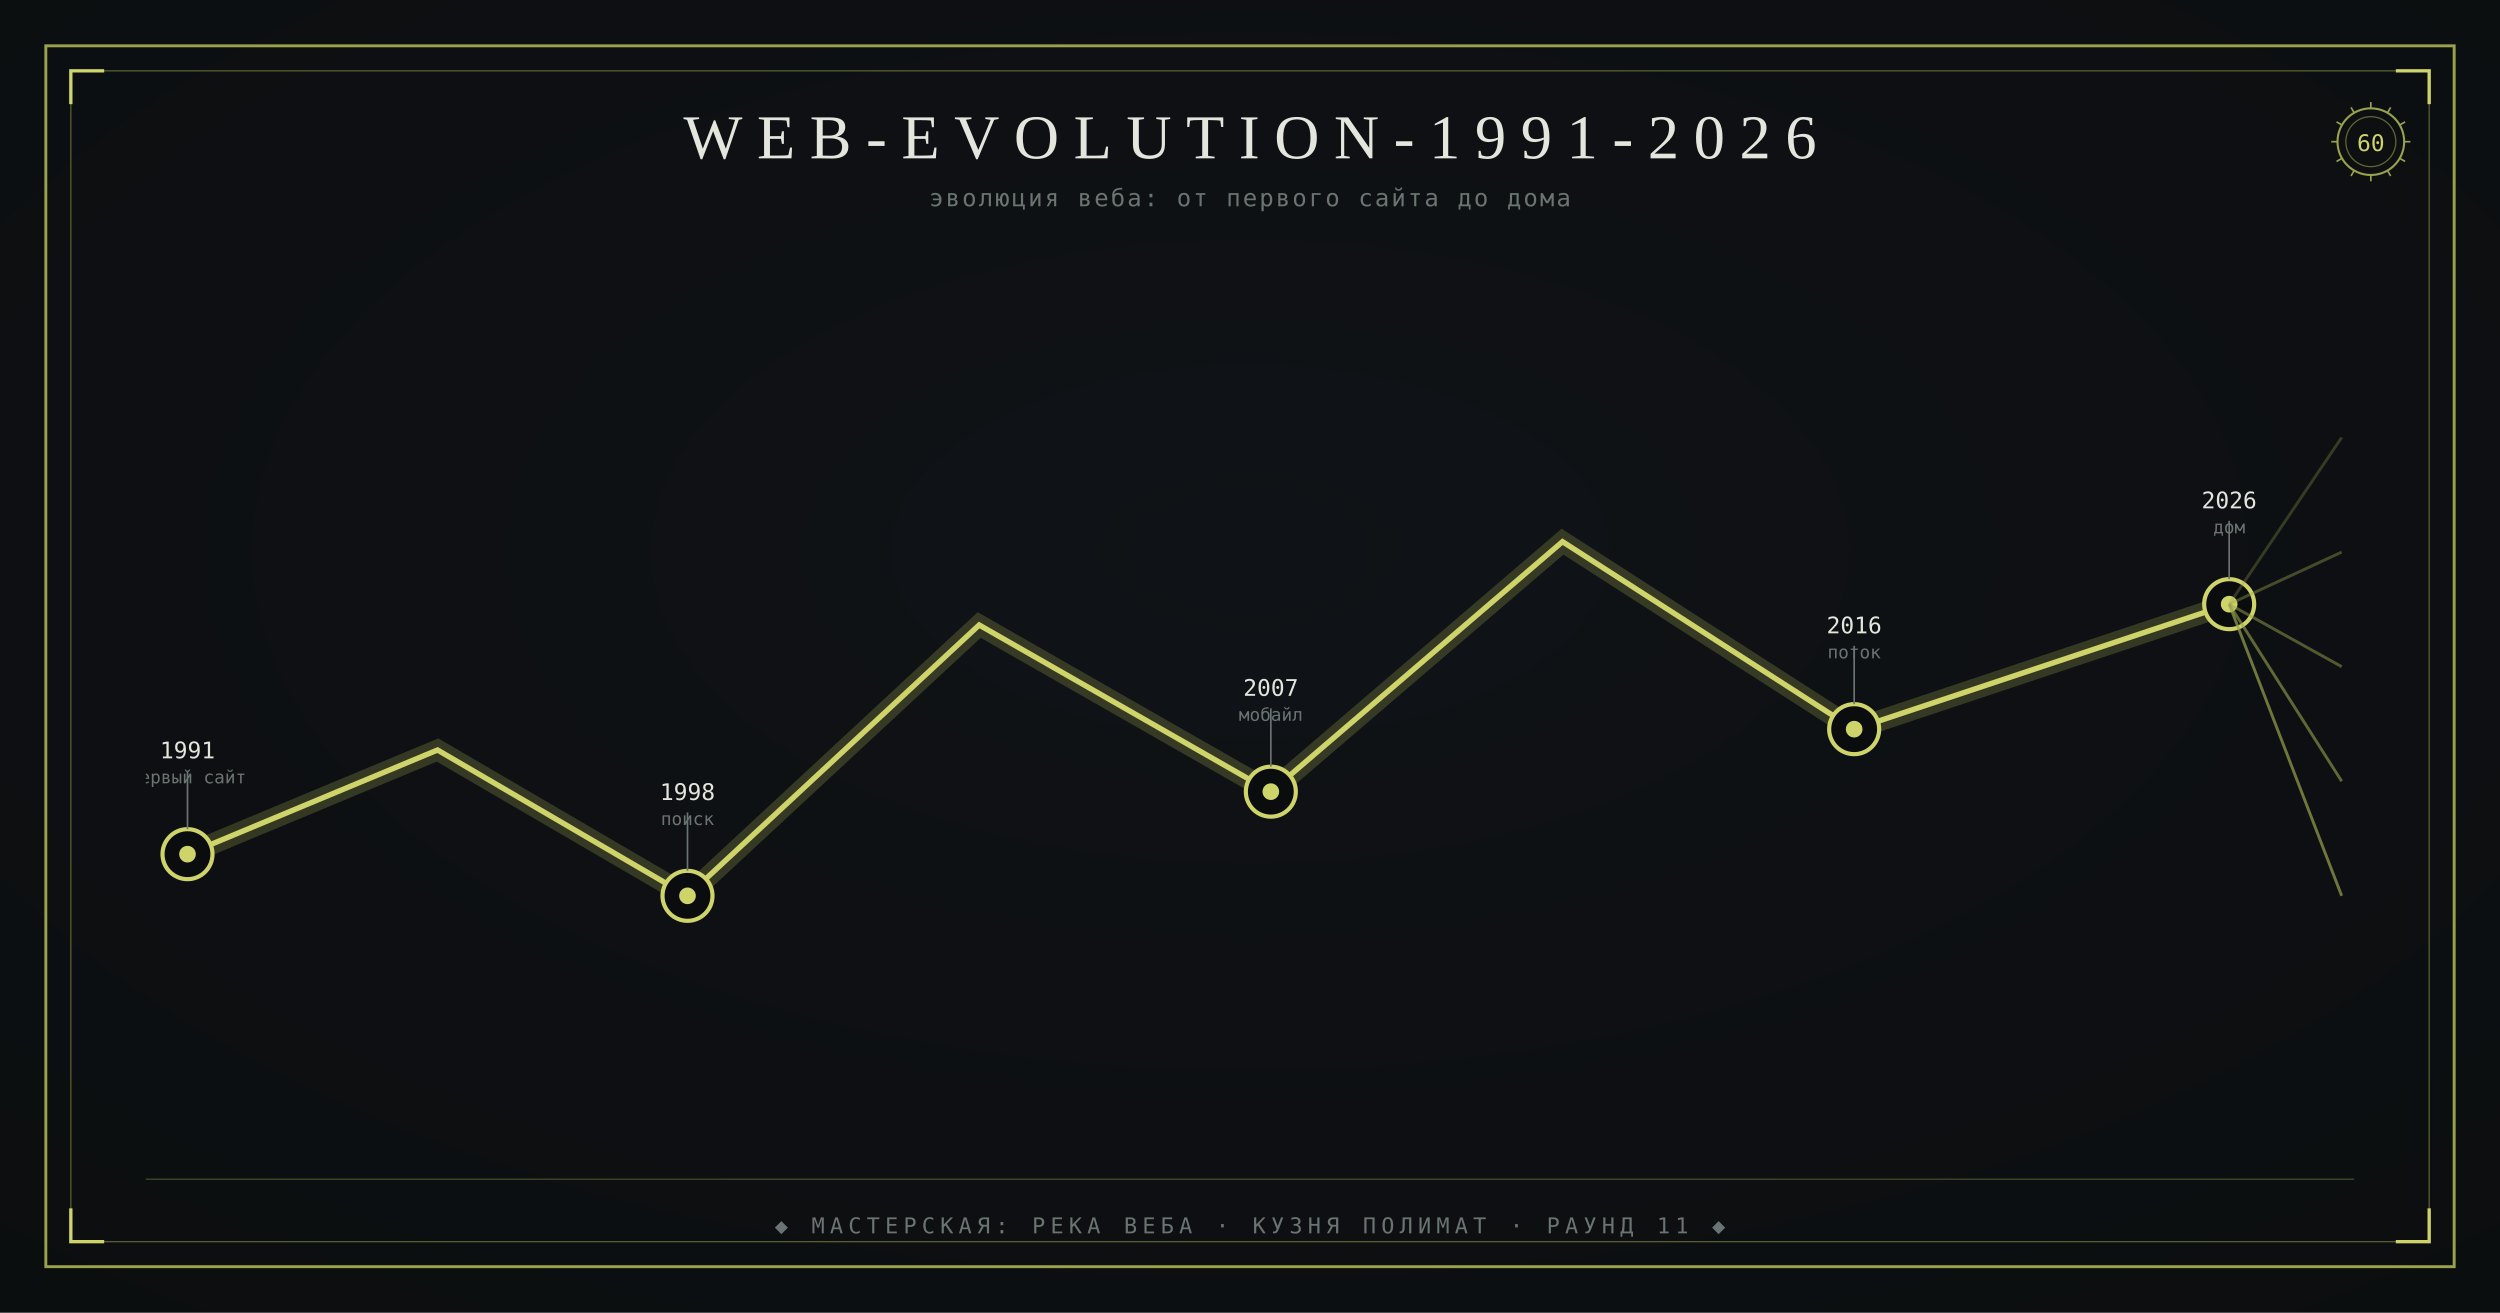
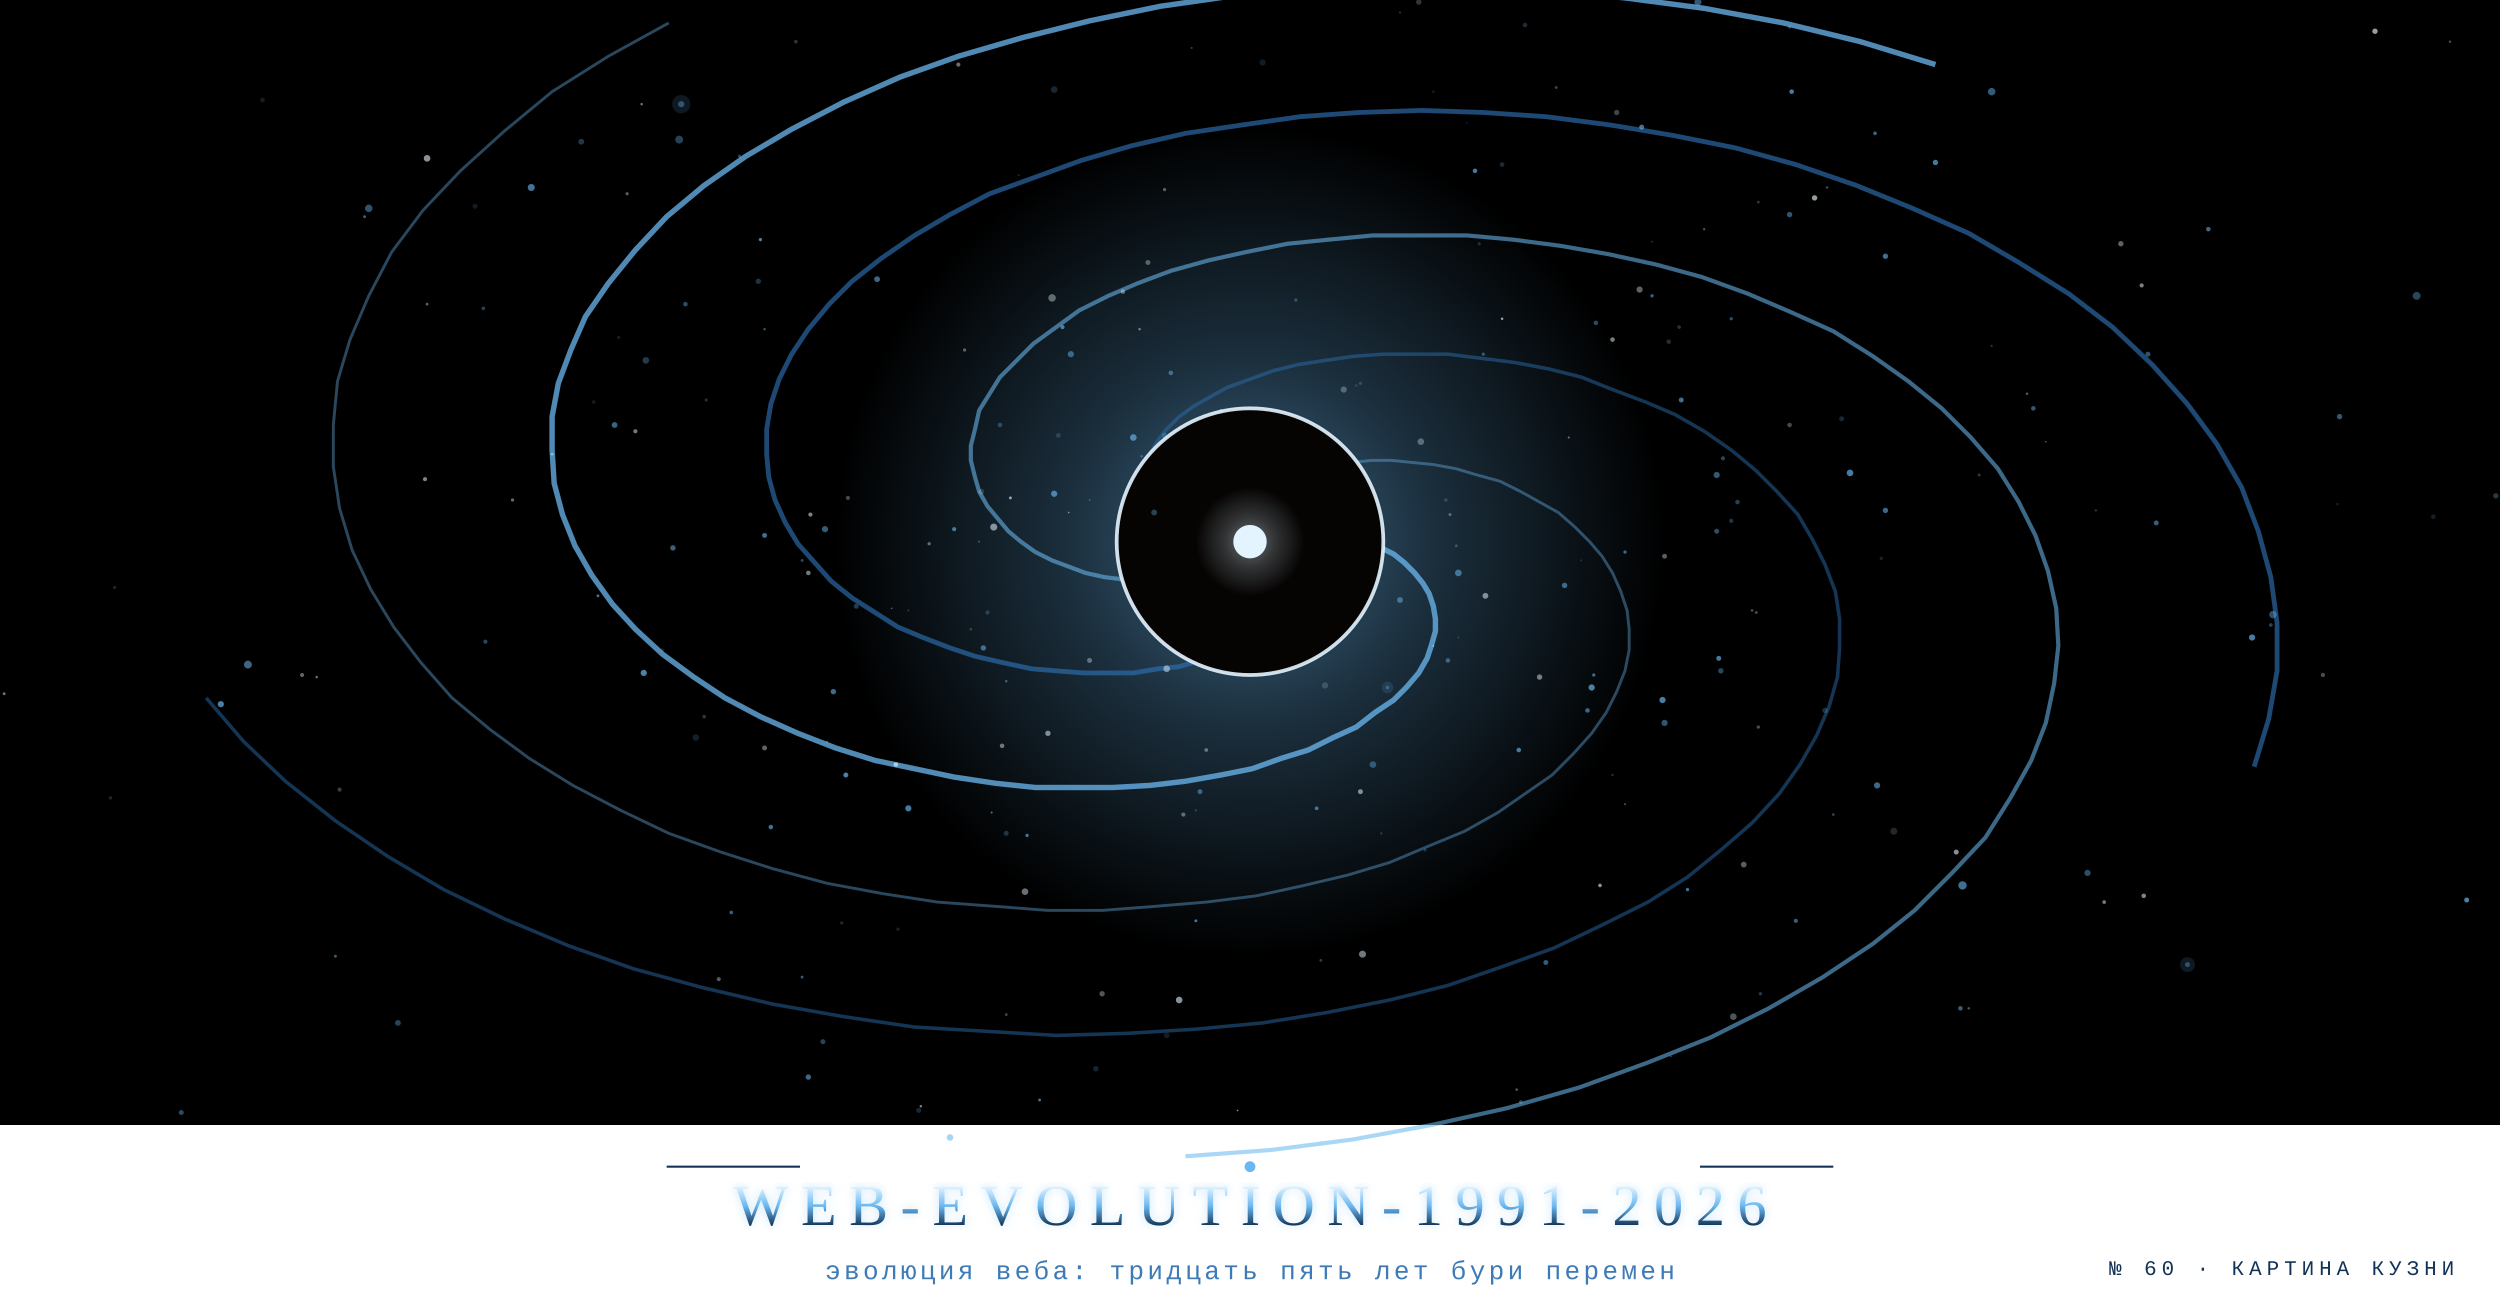
- <svg xmlns="http://www.w3.org/2000/svg" viewBox="0 0 1200 630" width="1200" height="630">
-   <rect width="1200" height="630" fill="#0A0C0E" />
-   <radialGradient id="vig60" cx="0.5" cy="0.42" r="0.95">
-     <stop offset="0" stop-color="#101418" />
-     <stop offset="1" stop-color="#0A0C0E" />
-   </radialGradient>
-   <rect width="1200" height="630" fill="url(#vig60)" opacity="0.9" />
-   <rect x="22" y="22" width="1156" height="586" fill="none" stroke="#9AA24B" stroke-width="1.4" />
-   <rect x="34" y="34" width="1132" height="562" fill="none" stroke="#9AA24B" stroke-width="0.6" opacity="0.55" />
-   <path d="M 34 50 L 34 34 L 50 34" fill="none" stroke="#CFD46A" stroke-width="1.6" />
-   <path d="M 1166 50 L 1166 34 L 1150 34" fill="none" stroke="#CFD46A" stroke-width="1.6" />
-   <path d="M 34 580 L 34 596 L 50 596" fill="none" stroke="#CFD46A" stroke-width="1.6" />
-   <path d="M 1166 580 L 1166 596 L 1150 596" fill="none" stroke="#CFD46A" stroke-width="1.6" />
-   <text x="600.0" y="76" text-anchor="middle" font-family="Georgia, 'Times New Roman', serif" font-size="30" fill="#E4E6DE" letter-spacing="7">WEB-EVOLUTION-1991-2026</text>
-   <text x="600.0" y="99" text-anchor="middle" font-family="'Cascadia Mono', ui-monospace, Consolas, monospace" font-size="11.5" fill="#6A7470" letter-spacing="1">эволюция веба: от первого сайта до дома</text>
-   <g transform="translate(1138,68)">
-     <circle r="16" fill="none" stroke="#9AA24B" stroke-width="1" />
-     <circle r="12" fill="none" stroke="#9AA24B" stroke-width="0.6" opacity="0.6" />
-     <text y="4.5" text-anchor="middle" font-family="'Cascadia Mono', ui-monospace, Consolas, monospace" font-size="11" fill="#CFD46A">60</text>
-     <g stroke="#9AA24B" stroke-width="0.8">
-       <line x1="0" y1="-19" x2="0" y2="-16" transform="rotate(0)" />
-       <line x1="0" y1="-19" x2="0" y2="-16" transform="rotate(30)" />
-       <line x1="0" y1="-19" x2="0" y2="-16" transform="rotate(60)" />
-       <line x1="0" y1="-19" x2="0" y2="-16" transform="rotate(90)" />
-       <line x1="0" y1="-19" x2="0" y2="-16" transform="rotate(120)" />
-       <line x1="0" y1="-19" x2="0" y2="-16" transform="rotate(150)" />
-       <line x1="0" y1="-19" x2="0" y2="-16" transform="rotate(180)" />
-       <line x1="0" y1="-19" x2="0" y2="-16" transform="rotate(210)" />
-       <line x1="0" y1="-19" x2="0" y2="-16" transform="rotate(240)" />
-       <line x1="0" y1="-19" x2="0" y2="-16" transform="rotate(270)" />
-       <line x1="0" y1="-19" x2="0" y2="-16" transform="rotate(300)" />
-       <line x1="0" y1="-19" x2="0" y2="-16" transform="rotate(330)" />
-     </g>
-   </g>
-   <line x1="70" y1="566" x2="1130" y2="566" stroke="#9AA24B" stroke-width="0.5" opacity="0.5" />
-   <text x="600.0" y="592" text-anchor="middle" font-family="'Cascadia Mono', ui-monospace, Consolas, monospace" font-size="10.5" fill="#6A7470" letter-spacing="2.5">◆ МАСТЕРСКАЯ: РЕКА ВЕБА · КУЗНЯ ПОЛИМАТ · РАУНД 11 ◆</text>
-   <clipPath id="clip60">
-     <rect x="70" y="118" width="1060" height="404" />
-   </clipPath>
-   <g clip-path="url(#clip60)">
-     <path d="M 90 410.0 L 210 360.0 L 330 430.0 L 470 300.0 L 610 380.0 L 750 260.0 L 890 350.0 L 1070 290.0" fill="none" stroke="#9AA24B" stroke-width="10" opacity="0.28" />
-     <path d="M 90 410.0 L 210 360.0 L 330 430.0 L 470 300.0 L 610 380.0 L 750 260.0 L 890 350.0 L 1070 290.0" fill="none" stroke="#CFD46A" stroke-width="2.6" />
-     <circle cx="90" cy="410.0" r="12" fill="#0A0C0E" stroke="#CFD46A" stroke-width="2" />
-     <circle cx="90" cy="410.0" r="4" fill="#CFD46A" />
-     <line x1="90" y1="398.0" x2="90" y2="370.0" stroke="#6A7470" stroke-width="0.8" />
-     <text x="90" y="364" text-anchor="middle" font-family="'Cascadia Mono', ui-monospace, Consolas, monospace" font-size="11" fill="#E4E6DE">1991</text>
-     <text x="90" y="376" text-anchor="middle" font-family="'Cascadia Mono', ui-monospace, Consolas, monospace" font-size="8.5" fill="#6A7470">первый сайт</text>
-     <circle cx="330" cy="430.0" r="12" fill="#0A0C0E" stroke="#CFD46A" stroke-width="2" />
-     <circle cx="330" cy="430.0" r="4" fill="#CFD46A" />
-     <line x1="330" y1="418.0" x2="330" y2="390.0" stroke="#6A7470" stroke-width="0.8" />
-     <text x="330" y="384" text-anchor="middle" font-family="'Cascadia Mono', ui-monospace, Consolas, monospace" font-size="11" fill="#E4E6DE">1998</text>
-     <text x="330" y="396" text-anchor="middle" font-family="'Cascadia Mono', ui-monospace, Consolas, monospace" font-size="8.5" fill="#6A7470">поиск</text>
-     <circle cx="610" cy="380.0" r="12" fill="#0A0C0E" stroke="#CFD46A" stroke-width="2" />
-     <circle cx="610" cy="380.0" r="4" fill="#CFD46A" />
-     <line x1="610" y1="368.0" x2="610" y2="340.0" stroke="#6A7470" stroke-width="0.8" />
-     <text x="610" y="334" text-anchor="middle" font-family="'Cascadia Mono', ui-monospace, Consolas, monospace" font-size="11" fill="#E4E6DE">2007</text>
-     <text x="610" y="346" text-anchor="middle" font-family="'Cascadia Mono', ui-monospace, Consolas, monospace" font-size="8.5" fill="#6A7470">мобайл</text>
-     <circle cx="890" cy="350.0" r="12" fill="#0A0C0E" stroke="#CFD46A" stroke-width="2" />
-     <circle cx="890" cy="350.0" r="4" fill="#CFD46A" />
-     <line x1="890" y1="338.0" x2="890" y2="310.0" stroke="#6A7470" stroke-width="0.8" />
-     <text x="890" y="304" text-anchor="middle" font-family="'Cascadia Mono', ui-monospace, Consolas, monospace" font-size="11" fill="#E4E6DE">2016</text>
-     <text x="890" y="316" text-anchor="middle" font-family="'Cascadia Mono', ui-monospace, Consolas, monospace" font-size="8.5" fill="#6A7470">поток</text>
-     <circle cx="1070" cy="290.0" r="12" fill="#0A0C0E" stroke="#CFD46A" stroke-width="2" />
-     <circle cx="1070" cy="290.0" r="4" fill="#CFD46A" />
-     <line x1="1070" y1="278.0" x2="1070" y2="250.0" stroke="#6A7470" stroke-width="0.8" />
-     <text x="1070" y="244" text-anchor="middle" font-family="'Cascadia Mono', ui-monospace, Consolas, monospace" font-size="11" fill="#E4E6DE">2026</text>
-     <text x="1070" y="256" text-anchor="middle" font-family="'Cascadia Mono', ui-monospace, Consolas, monospace" font-size="8.5" fill="#6A7470">дом</text>
-     <path d="M 1070 290.0 L 1124 210.0" stroke="#9AA24B" stroke-width="1.4" opacity="0.3" fill="none" />
-     <path d="M 1070 290.0 L 1124 265.0" stroke="#9AA24B" stroke-width="1.4" opacity="0.4" fill="none" />
-     <path d="M 1070 290.0 L 1124 320.0" stroke="#9AA24B" stroke-width="1.4" opacity="0.5" fill="none" />
-     <path d="M 1070 290.0 L 1124 375.0" stroke="#9AA24B" stroke-width="1.4" opacity="0.6" fill="none" />
-     <path d="M 1070 290.0 L 1124 430.0" stroke="#9AA24B" stroke-width="1.4" opacity="0.7" fill="none" />
-   </g>
+ <svg xmlns="http://www.w3.org/2000/svg" viewBox="0 0 1200 630" width="1200" height="630" role="img">
+   <defs>
+     <linearGradient id="bg" x1="0" y1="0" x2="0" y2="1">
+       <stop offset="0" stop-color="#030202" />
+       <stop offset=".55" stop-color="#0A0705" />
+       <stop offset="1" stop-color="#060403" />
+     </linearGradient>
+     <radialGradient id="vig" cx=".5" cy=".46" r=".75">
+       <stop offset=".55" stop-color="#000" stop-opacity="0" />
+       <stop offset="1" stop-color="#000" stop-opacity=".82" />
+     </radialGradient>
+   </defs>
+   <rect width="1200" height="540" fill="url(#bg)" />
+   <defs>
+     <filter id="neb" x="-20%" y="-20%" width="140%" height="140%">
+       <feTurbulence type="fractalNoise" baseFrequency="0.003 0.012" numOctaves="4" seed="244" result="n" />
+       <feColorMatrix in="n" type="matrix" values="0 0 0 0 0.420  0 0 0 0 0.722  0 0 0 0 0.941  0 0 0 0.61 -0.38" />
+       <feGaussianBlur stdDeviation="2" />
+     </filter>
+     <filter id="neb2" x="-20%" y="-20%" width="140%" height="140%">
+       <feTurbulence type="fractalNoise" baseFrequency="0.007 0.004" numOctaves="3" seed="251" result="n" />
+       <feColorMatrix in="n" type="matrix" values="0 0 0 0 0.788  0 0 0 0 0.659  0 0 0 0 0.361  0 0 0 0.50 -0.49" />
+       <feGaussianBlur stdDeviation="1.6" />
+     </filter>
+     <radialGradient id="eye">
+       <stop offset="0" stop-color="#E4F4FF" stop-opacity="0.9" />
+       <stop offset=".45" stop-color="#E4F4FF" stop-opacity="0.41" />
+       <stop offset="1" stop-color="#E4F4FF" stop-opacity="0" />
+     </radialGradient>
+     <radialGradient id="gl">
+       <stop offset="0" stop-color="#6BB8F0" stop-opacity="0.55" />
+       <stop offset=".45" stop-color="#6BB8F0" stop-opacity="0.25" />
+       <stop offset="1" stop-color="#6BB8F0" stop-opacity="0" />
+     </radialGradient>
+   </defs>
+   <rect width="1200" height="540" opacity="3.30" />
+   <circle cx="600.0" cy="260.0" r="200.0" fill="url(#gl)" />
+   <path d="M656 260 L663 263 L669 266 L674 270 L679 275 L683 280 L686 285 L688 291 L689 297 L689 303 L687 310 L685 316 L681 323 L675 330 L669 336 L660 342 L651 349 L640 354 L628 360 L615 364 L601 369 L586 372 L569 375 L552 377 L534 378 L516 378 L497 378 L478 376 L458 373 L439 369 L420 365 L401 359 L383 352 L365 344 L348 335 L333 325 L318 314 L305 302 L294 290 L284 276 L276 262 L270 247 L266 232 L265 216 L265 200 L268 184 L274 168 L281 152 L292 136 L305 120 L320 104 L338 89 L358 75 L380 62 L405 49 L432 37 L460 27 L491 18 L523 10 L557 3 L592 -2 L629 -5 L666 -7 L703 -7 L741 -5 L780 -1 L818 4 L856 11 L893 20 L929 31" stroke="#6BB8F0" stroke-width="2.6" fill="none" opacity="0.75" />
+   <path d="M617 290 L615 295 L611 299 L606 303 L600 307 L593 311 L585 314 L576 317 L566 320 L556 321 L544 323 L533 323 L520 323 L507 322 L495 321 L481 318 L468 315 L456 311 L443 306 L431 301 L420 294 L409 287 L399 279 L391 270 L383 261 L377 251 L372 240 L369 229 L368 218 L368 206 L370 194 L374 182 L380 170 L388 158 L398 146 L409 135 L423 124 L439 113 L456 103 L475 93 L497 85 L519 77 L543 70 L569 64 L596 60 L624 56 L652 54 L682 53 L712 54 L742 56 L773 60 L803 65 L833 71 L862 79 L891 89 L918 100 L945 112 L969 126 L993 141 L1014 157 L1033 175 L1050 194 L1064 213 L1076 234 L1084 255 L1090 277 L1093 299 L1093 322 L1089 345 L1082 368" stroke="#2C6FB0" stroke-width="2.3" fill="none" opacity="0.66" />
+   <path d="M555 279 L547 279 L538 278 L530 277 L521 275 L513 272 L505 269 L497 265 L490 260 L484 255 L479 249 L474 243 L470 236 L468 229 L466 221 L466 214 L468 206 L470 197 L475 189 L480 181 L488 173 L496 165 L507 157 L518 149 L532 142 L546 136 L562 130 L580 125 L598 121 L618 117 L638 115 L659 113 L681 113 L704 113 L726 115 L749 118 L772 122 L795 127 L817 133 L839 141 L860 150 L880 159 L899 171 L916 183 L932 196 L946 210 L959 225 L969 241 L977 257 L983 274 L987 292 L988 310 L986 328 L982 347 L975 365 L965 383 L953 402 L937 419 L919 437 L899 453 L875 469 L849 484 L821 498 L791 510 L758 522 L723 532 L687 540 L649 547 L610 552 L569 555" stroke="#6BB8F0" stroke-width="2.0" fill="none" opacity="0.57" />
+   <path d="M555 241 L552 237 L551 232 L551 227 L551 222 L553 216 L556 211 L560 206 L566 200 L573 195 L580 191 L589 186 L600 182 L611 178 L623 175 L636 173 L650 171 L664 170 L679 170 L695 170 L711 172 L727 174 L743 177 L759 181 L774 187 L790 193 L804 199 L818 207 L831 216 L843 226 L853 236 L863 247 L870 259 L876 271 L881 284 L883 297 L883 311 L882 325 L878 339 L872 353 L864 367 L854 381 L841 395 L826 408 L810 421 L791 433 L769 444 L746 455 L721 464 L695 473 L667 480 L637 486 L606 491 L574 494 L541 496 L507 497 L473 495 L439 493 L405 488 L371 482 L337 474 L304 465 L273 454 L242 441 L213 427 L186 411 L161 394 L137 375 L117 356 L99 335" stroke="#2C6FB0" stroke-width="1.7" fill="none" opacity="0.48" />
+   <path d="M617 230 L624 227 L631 225 L640 223 L649 222 L658 221 L668 221 L678 222 L688 223 L699 225 L709 228 L720 231 L730 236 L739 241 L748 246 L756 253 L763 260 L769 267 L774 275 L778 284 L781 293 L782 302 L782 312 L780 322 L776 332 L771 342 L764 352 L755 362 L745 372 L732 381 L719 390 L703 399 L686 406 L667 414 L647 420 L626 425 L603 430 L579 433 L555 435 L529 437 L503 437 L477 435 L450 433 L424 429 L397 424 L371 417 L346 409 L321 400 L298 389 L275 377 L254 364 L235 350 L217 335 L202 318 L189 301 L178 283 L169 264 L163 244 L160 224 L160 204 L162 183 L168 163 L177 142 L188 121 L203 101 L221 82 L242 63 L265 44 L292 27 L321 11" stroke="#6BB8F0" stroke-width="1.4" fill="none" opacity="0.39" />
+   <circle cx="799" cy="347" r="1.5" fill="#6BB8F0" opacity="0.46" />
+   <circle cx="295" cy="204" r="1.4" fill="#6BB8F0" opacity="0.54" />
+   <circle cx="712" cy="170" r="0.8" fill="#6BB8F0" opacity="0.41" />
+   <circle cx="859" cy="204" r="1.1" fill="#E4F4FF" opacity="0.30" />
+   <circle cx="765" cy="324" r="0.8" fill="#6BB8F0" opacity="0.56" />
+   <circle cx="844" cy="349" r="0.8" fill="#E4F4FF" opacity="0.32" />
+   <circle cx="339" cy="192" r="0.8" fill="#E4F4FF" opacity="0.18" />
+   <circle cx="145" cy="324" r="1.0" fill="#E4F4FF" opacity="0.41" />
+   <circle cx="562" cy="179" r="1.1" fill="#6BB8F0" opacity="0.47" />
+   <circle cx="713" cy="286" r="1.4" fill="#E4F4FF" opacity="0.53" />
+   <circle cx="547" cy="158" r="0.6" fill="#E4F4FF" opacity="0.45" />
+   <circle cx="397" cy="356" r="0.5" fill="#E4F4FF" opacity="0.27" />
+   <circle cx="508" cy="209" r="1.1" fill="#6BB8F0" opacity="0.22" />
+   <circle cx="827" cy="220" r="1.0" fill="#6BB8F0" opacity="0.38" />
+   <circle cx="653" cy="184" r="0.8" fill="#6BB8F0" opacity="0.25" />
+   <circle cx="559" cy="91" r="0.8" fill="#E4F4FF" opacity="0.36" />
+   <circle cx="633" cy="310" r="1.0" fill="#E4F4FF" opacity="0.63" />
+   <circle cx="365" cy="115" r="0.8" fill="#6BB8F0" opacity="0.70" />
+   <circle cx="367" cy="257" r="1.2" fill="#6BB8F0" opacity="0.59" />
+   <circle cx="470" cy="260" r="0.5" fill="#6BB8F0" opacity="0.40" />
+   <circle cx="471" cy="236" r="1.4" fill="#E4F4FF" opacity="0.17" />
+   <circle cx="385" cy="469" r="0.7" fill="#6BB8F0" opacity="0.49" />
+   <circle cx="768" cy="425" r="0.9" fill="#E4F4FF" opacity="0.59" />
+   <circle cx="1018" cy="117" r="1.3" fill="#E4F4FF" opacity="0.40" />
+   <circle cx="708" cy="82" r="1.1" fill="#6BB8F0" opacity="0.66" />
+   <circle cx="466" cy="302" r="0.6" fill="#6BB8F0" opacity="0.32" />
+   <circle cx="700" cy="306" r="0.6" fill="#6BB8F0" opacity="0.17" />
+   <circle cx="382" cy="20" r="0.9" fill="#E4F4FF" opacity="0.21" />
+   <circle cx="308" cy="50" r="0.6" fill="#E4F4FF" opacity="0.49" />
+   <circle cx="385" cy="269" r="0.7" fill="#6BB8F0" opacity="0.41" />
+   <circle cx="780" cy="265" r="0.8" fill="#6BB8F0" opacity="0.55" />
+   <circle cx="204" cy="230" r="1.0" fill="#E4F4FF" opacity="0.54" />
+   <circle cx="730" cy="529" r="0.9" fill="#6BB8F0" opacity="0.41" />
+   <circle cx="844" cy="97" r="0.7" fill="#6BB8F0" opacity="0.30" />
+   <circle cx="442" cy="531" r="0.6" fill="#E4F4FF" opacity="0.55" />
+   <circle cx="568" cy="391" r="1.0" fill="#E4F4FF" opacity="0.38" />
+   <circle cx="663" cy="400" r="0.5" fill="#E4F4FF" opacity="0.23" />
+   <circle cx="559" cy="209" r="1.3" fill="#6BB8F0" opacity="0.28" />
+   <circle cx="909" cy="399" r="1.7" fill="#E4F4FF" opacity="0.16" />
+   <circle cx="843" cy="294" r="0.7" fill="#6BB8F0" opacity="0.44" />
+   <circle cx="728" cy="523" r="0.6" fill="#E4F4FF" opacity="0.39" />
+   <circle cx="407" cy="239" r="1.0" fill="#E4F4FF" opacity="0.30" />
+   <circle cx="818" cy="110" r="0.6" fill="#E4F4FF" opacity="0.32" />
+   <circle cx="329" cy="146" r="1.1" fill="#6BB8F0" opacity="0.42" />
+   <circle cx="753" cy="210" r="0.5" fill="#E4F4FF" opacity="0.43" />
+   <circle cx="421" cy="134" r="1.4" fill="#6BB8F0" opacity="0.56" />
+   <circle cx="721" cy="79" r="1.1" fill="#6BB8F0" opacity="0.24" />
+   <circle cx="759" cy="269" r="0.5" fill="#6BB8F0" opacity="0.21" />
+   <circle cx="389" cy="247" r="1.0" fill="#E4F4FF" opacity="0.54" />
+   <circle cx="606" cy="30" r="1.5" fill="#6BB8F0" opacity="0.16" />
+   <circle cx="859" cy="103" r="1.3" fill="#6BB8F0" opacity="0.46" />
+   <circle cx="539" cy="140" r="1.1" fill="#E4F4FF" opacity="0.39" />
+   <circle cx="976" cy="196" r="1.1" fill="#6BB8F0" opacity="0.48" />
+   <circle cx="551" cy="126" r="1.2" fill="#E4F4FF" opacity="0.34" />
+   <circle cx="645" cy="187" r="1.5" fill="#E4F4FF" opacity="0.29" />
+   <circle cx="901" cy="377" r="1.5" fill="#6BB8F0" opacity="0.56" />
+   <circle cx="695" cy="317" r="1.1" fill="#6BB8F0" opacity="0.45" />
+   <circle cx="572" cy="23" r="0.5" fill="#E4F4FF" opacity="0.25" />
+   <circle cx="634" cy="461" r="0.7" fill="#6BB8F0" opacity="0.34" />
+   <circle cx="1029" cy="430" r="1.1" fill="#E4F4FF" opacity="0.54" />
+   <circle cx="774" cy="163" r="1.1" fill="#E4F4FF" opacity="0.52" />
+   <circle cx="700" cy="275" r="1.6" fill="#6BB8F0" opacity="0.53" />
+   <circle cx="404" cy="443" r="0.8" fill="#6BB8F0" opacity="0.22" />
+   <circle cx="446" cy="261" r="0.8" fill="#E4F4FF" opacity="0.39" />
+   <circle cx="825" cy="316" r="1.2" fill="#6BB8F0" opacity="0.65" />
+   <circle cx="810" cy="427" r="0.8" fill="#6BB8F0" opacity="0.63" />
+   <circle cx="721" cy="153" r="0.6" fill="#E4F4FF" opacity="0.65" />
+   <circle cx="806" cy="157" r="0.9" fill="#6BB8F0" opacity="0.28" />
+   <circle cx="305" cy="207" r="1.0" fill="#E4F4FF" opacity="0.50" />
+   <circle cx="492" cy="428" r="1.6" fill="#E4F4FF" opacity="0.46" />
+   <circle cx="1122" cy="242" r="0.6" fill="#6BB8F0" opacity="0.18" />
+   <circle cx="939" cy="409" r="1.2" fill="#E4F4FF" opacity="0.59" />
+   <circle cx="862" cy="442" r="1.0" fill="#6BB8F0" opacity="0.51" />
+   <circle cx="807" cy="192" r="1.2" fill="#6BB8F0" opacity="0.60" />
+   <circle cx="739" cy="325" r="1.3" fill="#E4F4FF" opacity="0.48" />
+   <circle cx="798" cy="336" r="1.5" fill="#6BB8F0" opacity="0.68" />
+   <circle cx="458" cy="254" r="1.0" fill="#6BB8F0" opacity="0.61" />
+   <circle cx="880" cy="391" r="0.6" fill="#6BB8F0" opacity="0.46" />
+   <circle cx="945" cy="484" r="0.6" fill="#6BB8F0" opacity="0.50" />
+   <circle cx="837" cy="415" r="1.4" fill="#E4F4FF" opacity="0.38" />
+   <circle cx="684" cy="408" r="0.7" fill="#6BB8F0" opacity="0.26" />
+   <circle cx="474" cy="294" r="1.0" fill="#6BB8F0" opacity="0.25" />
+   <circle cx="483" cy="327" r="0.6" fill="#6BB8F0" opacity="0.47" />
+   <circle cx="1060" cy="110" r="1.1" fill="#6BB8F0" opacity="0.56" />
+   <circle cx="513" cy="246" r="0.4" fill="#E4F4FF" opacity="0.56" />
+   <circle cx="367" cy="359" r="1.2" fill="#E4F4FF" opacity="0.41" />
+   <circle cx="489" cy="84" r="0.5" fill="#E4F4FF" opacity="0.16" />
+   <circle cx="793" cy="116" r="0.4" fill="#6BB8F0" opacity="0.36" />
+   <circle cx="228" cy="99" r="1.2" fill="#6BB8F0" opacity="0.16" />
+   <circle cx="265" cy="218" r="0.7" fill="#E4F4FF" opacity="0.44" />
+   <circle cx="688" cy="44" r="0.6" fill="#6BB8F0" opacity="0.19" />
+   <circle cx="526" cy="513" r="1.3" fill="#6BB8F0" opacity="0.20" />
+   <circle cx="594" cy="533" r="0.4" fill="#E4F4FF" opacity="0.64" />
+   <circle cx="529" cy="477" r="1.3" fill="#E4F4FF" opacity="0.35" />
+   <circle cx="780" cy="386" r="0.5" fill="#E4F4FF" opacity="0.31" />
+   <circle cx="776" cy="54" r="1.3" fill="#E4F4FF" opacity="0.28" />
+   <circle cx="704" cy="59" r="0.4" fill="#6BB8F0" opacity="0.19" />
+   <circle cx="411" cy="291" r="1.2" fill="#6BB8F0" opacity="0.32" />
+   <circle cx="871" cy="95" r="1.3" fill="#E4F4FF" opacity="0.64" />
+   <circle cx="651" cy="185" r="0.6" fill="#6BB8F0" opacity="0.22" />
+   <circle cx="834" cy="241" r="1.1" fill="#6BB8F0" opacity="0.34" />
+   <circle cx="544" cy="210" r="1.6" fill="#6BB8F0" opacity="0.64" />
+   <circle cx="152" cy="325" r="0.6" fill="#E4F4FF" opacity="0.48" />
+   <circle cx="523" cy="240" r="0.4" fill="#6BB8F0" opacity="0.49" />
+   <circle cx="388" cy="275" r="1.1" fill="#E4F4FF" opacity="0.50" />
+   <circle cx="636" cy="329" r="1.5" fill="#E4F4FF" opacity="0.17" />
+   <circle cx="801" cy="164" r="1.1" fill="#E4F4FF" opacity="0.18" />
+   <circle cx="1035" cy="251" r="1.2" fill="#6BB8F0" opacity="0.50" />
+   <circle cx="831" cy="250" r="1.0" fill="#6BB8F0" opacity="0.30" />
+   <circle cx="297" cy="162" r="0.8" fill="#6BB8F0" opacity="0.17" />
+   <circle cx="688" cy="310" r="0.4" fill="#E4F4FF" opacity="0.57" />
+   <circle cx="503" cy="352" r="1.3" fill="#E4F4FF" opacity="0.53" />
+   <circle cx="566" cy="480" r="1.6" fill="#E4F4FF" opacity="0.60" />
+   <circle cx="351" cy="438" r="0.9" fill="#6BB8F0" opacity="0.52" />
+   <circle cx="710" cy="117" r="0.8" fill="#6BB8F0" opacity="0.22" />
+   <circle cx="586" cy="197" r="0.6" fill="#E4F4FF" opacity="0.54" />
+   <circle cx="233" cy="308" r="1.0" fill="#6BB8F0" opacity="0.39" />
+   <circle cx="287" cy="286" r="0.7" fill="#6BB8F0" opacity="0.62" />
+   <circle cx="246" cy="240" r="0.8" fill="#E4F4FF" opacity="0.43" />
+   <circle cx="255" cy="90" r="1.7" fill="#6BB8F0" opacity="0.62" />
+   <circle cx="163" cy="379" r="1.0" fill="#E4F4FF" opacity="0.26" />
+   <circle cx="574" cy="442" r="0.7" fill="#6BB8F0" opacity="0.63" />
+   <circle cx="431" cy="446" r="0.8" fill="#6BB8F0" opacity="0.19" />
+   <circle cx="682" cy="212" r="1.6" fill="#E4F4FF" opacity="0.33" />
+   <circle cx="476" cy="390" r="0.5" fill="#6BB8F0" opacity="0.59" />
+   <circle cx="481" cy="358" r="1.1" fill="#E4F4FF" opacity="0.45" />
+   <circle cx="460" cy="31" r="1.0" fill="#E4F4FF" opacity="0.45" />
+   <circle cx="905" cy="123" r="1.3" fill="#6BB8F0" opacity="0.59" />
+   <circle cx="428" cy="292" r="0.4" fill="#6BB8F0" opacity="0.57" />
+   <circle cx="579" cy="360" r="0.9" fill="#E4F4FF" opacity="0.39" />
+   <circle cx="788" cy="61" r="1.2" fill="#6BB8F0" opacity="0.61" />
+   <circle cx="477" cy="253" r="1.7" fill="#E4F4FF" opacity="0.55" />
+   <circle cx="681" cy="1" r="1.3" fill="#E4F4FF" opacity="0.22" />
+   <circle cx="323" cy="263" r="1.3" fill="#6BB8F0" opacity="0.53" />
+   <circle cx="1081" cy="306" r="1.5" fill="#6BB8F0" opacity="0.67" />
+   <circle cx="654" cy="458" r="1.7" fill="#E4F4FF" opacity="0.49" />
+   <circle cx="929" cy="78" r="1.3" fill="#6BB8F0" opacity="0.65" />
+   <circle cx="729" cy="360" r="1.1" fill="#6BB8F0" opacity="0.63" />
+   <circle cx="826" cy="322" r="1.3" fill="#6BB8F0" opacity="0.39" />
+   <circle cx="1090" cy="300" r="0.9" fill="#6BB8F0" opacity="0.37" />
+   <circle cx="472" cy="311" r="1.3" fill="#6BB8F0" opacity="0.54" />
+   <circle cx="506" cy="43" r="1.6" fill="#6BB8F0" opacity="0.21" />
+   <circle cx="370" cy="397" r="1.1" fill="#6BB8F0" opacity="0.61" />
+   <circle cx="499" cy="528" r="0.7" fill="#6BB8F0" opacity="0.62" />
+   <circle cx="334" cy="354" r="1.6" fill="#6BB8F0" opacity="0.17" />
+   <circle cx="560" cy="497" r="1.4" fill="#6BB8F0" opacity="0.16" />
+   <circle cx="285" cy="193" r="0.9" fill="#6BB8F0" opacity="0.15" />
+   <circle cx="632" cy="388" r="0.9" fill="#6BB8F0" opacity="0.58" />
+   <circle cx="576" cy="380" r="1.2" fill="#6BB8F0" opacity="0.46" />
+   <circle cx="483" cy="400" r="1.2" fill="#6BB8F0" opacity="0.26" />
+   <circle cx="751" cy="281" r="1.3" fill="#6BB8F0" opacity="0.53" />
+   <circle cx="548" cy="219" r="0.5" fill="#6BB8F0" opacity="0.55" />
+   <circle cx="574" cy="389" r="0.6" fill="#6BB8F0" opacity="0.25" />
+   <circle cx="388" cy="517" r="1.3" fill="#6BB8F0" opacity="0.56" />
+   <circle cx="279" cy="68" r="1.4" fill="#6BB8F0" opacity="0.30" />
+   <circle cx="355" cy="75" r="0.8" fill="#6BB8F0" opacity="0.39" />
+   <circle cx="860" cy="44" r="1.1" fill="#6BB8F0" opacity="0.67" />
+   <circle cx="802" cy="507" r="0.4" fill="#6BB8F0" opacity="0.51" />
+   <circle cx="774" cy="372" r="0.6" fill="#E4F4FF" opacity="0.18" />
+   <circle cx="310" cy="173" r="1.6" fill="#6BB8F0" opacity="0.32" />
+   <circle cx="514" cy="170" r="1.5" fill="#6BB8F0" opacity="0.48" />
+   <circle cx="564" cy="308" r="1.5" fill="#6BB8F0" opacity="0.33" />
+   <circle cx="747" cy="42" r="0.7" fill="#E4F4FF" opacity="0.28" />
+   <circle cx="560" cy="321" r="1.6" fill="#E4F4FF" opacity="0.49" />
+   <circle cx="799" cy="267" r="1.2" fill="#E4F4FF" opacity="0.38" />
+   <circle cx="483" cy="487" r="0.7" fill="#6BB8F0" opacity="0.39" />
+   <circle cx="485" cy="239" r="0.7" fill="#E4F4FF" opacity="0.64" />
+   <circle cx="764" cy="330" r="1.5" fill="#6BB8F0" opacity="0.68" />
+   <circle cx="787" cy="139" r="1.5" fill="#E4F4FF" opacity="0.40" />
+   <circle cx="694" cy="240" r="0.8" fill="#6BB8F0" opacity="0.27" />
+   <circle cx="672" cy="288" r="1.4" fill="#6BB8F0" opacity="0.50" />
+   <circle cx="1006" cy="245" r="0.6" fill="#6BB8F0" opacity="0.28" />
+   <circle cx="1028" cy="137" r="1.0" fill="#E4F4FF" opacity="0.53" />
+   <circle cx="845" cy="477" r="0.8" fill="#6BB8F0" opacity="0.33" />
+   <circle cx="841" cy="293" r="0.6" fill="#E4F4FF" opacity="0.36" />
+   <circle cx="523" cy="317" r="1.2" fill="#E4F4FF" opacity="0.37" />
+   <circle cx="456" cy="546" r="1.6" fill="#6BB8F0" opacity="0.59" />
+   <circle cx="205" cy="146" r="0.7" fill="#E4F4FF" opacity="0.38" />
+   <circle cx="876" cy="341" r="1.3" fill="#6BB8F0" opacity="0.25" />
+   <circle cx="1031" cy="170" r="1.2" fill="#6BB8F0" opacity="0.45" />
+   <circle cx="493" cy="401" r="0.8" fill="#6BB8F0" opacity="0.64" />
+   <circle cx="364" cy="135" r="1.3" fill="#6BB8F0" opacity="0.28" />
+   <circle cx="406" cy="372" r="1.2" fill="#6BB8F0" opacity="0.70" />
+   <circle cx="441" cy="533" r="1.2" fill="#6BB8F0" opacity="0.22" />
+   <circle cx="696" cy="247" r="0.7" fill="#E4F4FF" opacity="0.35" />
+   <circle cx="699" cy="262" r="0.7" fill="#E4F4FF" opacity="0.21" />
+   <circle cx="982" cy="212" r="0.4" fill="#E4F4FF" opacity="0.39" />
+   <circle cx="900" cy="64" r="0.9" fill="#6BB8F0" opacity="0.54" />
+   <circle cx="430" cy="367" r="1.1" fill="#E4F4FF" opacity="0.64" />
+   <circle cx="338" cy="344" r="0.9" fill="#6BB8F0" opacity="0.30" />
+   <circle cx="463" cy="168" r="0.8" fill="#E4F4FF" opacity="0.37" />
+   <circle cx="832" cy="488" r="1.6" fill="#E4F4FF" opacity="0.35" />
+   <circle cx="309" cy="323" r="1.5" fill="#6BB8F0" opacity="0.70" />
+   <circle cx="345" cy="470" r="1.0" fill="#E4F4FF" opacity="0.37" />
+   <circle cx="877" cy="90" r="0.6" fill="#E4F4FF" opacity="0.31" />
+   <circle cx="1010" cy="433" r="0.9" fill="#E4F4FF" opacity="0.50" />
+   <circle cx="884" cy="201" r="1.2" fill="#6BB8F0" opacity="0.23" />
+   <circle cx="653" cy="380" r="1.2" fill="#E4F4FF" opacity="0.53" />
+   <circle cx="205" cy="76" r="1.6" fill="#E4F4FF" opacity="0.60" />
+   <circle cx="510" cy="157" r="1.0" fill="#6BB8F0" opacity="0.65" />
+   <circle cx="600" cy="260" r="64" fill="#060403" />
+   <circle cx="600" cy="260" r="64" fill="none" stroke="#E4F4FF" stroke-width="1.8" opacity=".9" />
+   <circle cx="600" cy="260" r="26" fill="url(#eye)" opacity=".5" />
+   <circle cx="600" cy="260" r="8" fill="#E4F4FF" />
+   <circle cx="327" cy="50" r="4.4" fill="#6BB8F0" opacity=".14" />
+   <circle cx="327" cy="50" r="1.5" fill="#6BB8F0" opacity="0.38" />
+   <circle cx="1002" cy="419" r="1.5" fill="#6BB8F0" opacity="0.43" />
+   <circle cx="1115" cy="324" r="1.0" fill="#E4F4FF" opacity="0.32" />
+   <circle cx="1091" cy="295" r="1.8" fill="#6BB8F0" opacity="0.43" />
+   <circle cx="395" cy="500" r="1.2" fill="#6BB8F0" opacity="0.37" />
+   <circle cx="672" cy="6" r="0.5" fill="#6BB8F0" opacity="0.31" />
+   <circle cx="177" cy="100" r="1.8" fill="#6BB8F0" opacity="0.45" />
+   <circle cx="905" cy="245" r="1.3" fill="#6BB8F0" opacity="0.56" />
+   <circle cx="506" cy="237" r="1.5" fill="#6BB8F0" opacity="0.64" />
+   <circle cx="1160" cy="142" r="1.9" fill="#6BB8F0" opacity="0.38" />
+   <circle cx="1176" cy="20" r="0.6" fill="#6BB8F0" opacity="0.44" />
+   <circle cx="941" cy="484" r="1.1" fill="#6BB8F0" opacity="0.51" />
+   <circle cx="762" cy="341" r="1.1" fill="#6BB8F0" opacity="0.54" />
+   <circle cx="950" cy="228" r="0.7" fill="#6BB8F0" opacity="0.34" />
+   <circle cx="666" cy="330" r="2.8" fill="#6BB8F0" opacity=".14" />
+   <circle cx="666" cy="330" r="0.9" fill="#6BB8F0" opacity="0.33" />
+   <circle cx="1184" cy="432" r="1.2" fill="#6BB8F0" opacity="0.70" />
+   <circle cx="815" cy="1" r="1.7" fill="#6BB8F0" opacity="0.48" />
+   <circle cx="396" cy="254" r="1.5" fill="#6BB8F0" opacity="0.50" />
+   <circle cx="2" cy="333" r="0.7" fill="#E4F4FF" opacity="0.48" />
+   <circle cx="793" cy="142" r="0.8" fill="#6BB8F0" opacity="0.54" />
+   <circle cx="1140" cy="15" r="1.3" fill="#E4F4FF" opacity="0.65" />
+   <circle cx="742" cy="462" r="1.2" fill="#6BB8F0" opacity="0.49" />
+   <circle cx="1168" cy="248" r="1.1" fill="#6BB8F0" opacity="0.18" />
+   <circle cx="831" cy="153" r="0.8" fill="#6BB8F0" opacity="0.44" />
+   <circle cx="87" cy="534" r="1.2" fill="#6BB8F0" opacity="0.41" />
+   <circle cx="622" cy="144" r="0.8" fill="#6BB8F0" opacity="0.34" />
+   <circle cx="191" cy="491" r="1.4" fill="#6BB8F0" opacity="0.37" />
+   <circle cx="942" cy="425" r="2.0" fill="#6BB8F0" opacity="0.60" />
+   <circle cx="318" cy="312" r="0.8" fill="#E4F4FF" opacity="0.11" />
+   <circle cx="766" cy="155" r="1.1" fill="#6BB8F0" opacity="0.40" />
+   <circle cx="956" cy="44" r="1.8" fill="#6BB8F0" opacity="0.49" />
+   <circle cx="119" cy="319" r="1.9" fill="#6BB8F0" opacity="0.55" />
+   <circle cx="175" cy="104" r="0.7" fill="#6BB8F0" opacity="0.53" />
+   <circle cx="956" cy="166" r="0.5" fill="#E4F4FF" opacity="0.22" />
+   <circle cx="732" cy="12" r="1.1" fill="#6BB8F0" opacity="0.24" />
+   <circle cx="1050" cy="463" r="3.6" fill="#6BB8F0" opacity=".14" />
+   <circle cx="1050" cy="463" r="1.2" fill="#6BB8F0" opacity="0.36" />
+   <circle cx="480" cy="204" r="1.1" fill="#6BB8F0" opacity="0.32" />
+   <circle cx="1198" cy="238" r="1.3" fill="#6BB8F0" opacity="0.32" />
+   <circle cx="824" cy="228" r="1.5" fill="#6BB8F0" opacity="0.48" />
+   <circle cx="824" cy="255" r="1.2" fill="#6BB8F0" opacity="0.42" />
+   <circle cx="106" cy="338" r="1.5" fill="#6BB8F0" opacity="0.69" />
+   <circle cx="53" cy="383" r="0.8" fill="#6BB8F0" opacity="0.23" />
+   <circle cx="55" cy="282" r="0.8" fill="#6BB8F0" opacity="0.21" />
+   <circle cx="436" cy="388" r="1.5" fill="#6BB8F0" opacity="0.65" />
+   <circle cx="400" cy="332" r="1.3" fill="#6BB8F0" opacity="0.58" />
+   <circle cx="367" cy="158" r="0.6" fill="#6BB8F0" opacity="0.46" />
+   <circle cx="554" cy="246" r="1.4" fill="#6BB8F0" opacity="0.34" />
+   <circle cx="1123" cy="200" r="1.3" fill="#6BB8F0" opacity="0.47" />
+   <circle cx="161" cy="459" r="0.7" fill="#6BB8F0" opacity="0.52" />
+   <circle cx="505" cy="143" r="1.8" fill="#E4F4FF" opacity="0.39" />
+   <circle cx="888" cy="227" r="1.6" fill="#6BB8F0" opacity="0.67" />
+   <circle cx="973" cy="189" r="0.6" fill="#6BB8F0" opacity="0.54" />
+   <circle cx="903" cy="268" r="0.8" fill="#6BB8F0" opacity="0.20" />
+   <circle cx="301" cy="93" r="0.8" fill="#E4F4FF" opacity="0.37" />
+   <circle cx="659" cy="367" r="1.6" fill="#6BB8F0" opacity="0.38" />
+   <circle cx="326" cy="67" r="1.9" fill="#6BB8F0" opacity="0.36" />
+   <circle cx="859" cy="13" r="0.8" fill="#6BB8F0" opacity="0.35" />
+   <circle cx="232" cy="148" r="0.9" fill="#6BB8F0" opacity="0.35" />
+   <circle cx="126" cy="48" r="1.1" fill="#6BB8F0" opacity="0.17" />
+   <circle cx="436" cy="293" r="0.5" fill="#6BB8F0" opacity="0.26" />
+   <linearGradient id="gtxt" x1="0" y1="0" x2="0" y2="1">
+     <stop offset="0" stop-color="#E4F4FF" />
+     <stop offset=".5" stop-color="#6BB8F0" />
+     <stop offset="1" stop-color="#123356" />
+   </linearGradient>
+   <filter id="soft">
+     <feGaussianBlur stdDeviation="2.2" />
+   </filter>
+   <line x1="320" y1="560" x2="384" y2="560" stroke="#123356" stroke-width="1" />
+   <circle cx="600" cy="560" r="2.6" fill="#6BB8F0" />
+   <line x1="816" y1="560" x2="880" y2="560" stroke="#123356" stroke-width="1" />
+   <text x="600.0" y="588" text-anchor="middle" font-family="Georgia,'Times New Roman',serif" font-size="28" letter-spacing="6" fill="#6BB8F0" opacity=".38" filter="url(#soft)">WEB-EVOLUTION-1991-2026</text>
+   <text x="600.0" y="588" text-anchor="middle" font-family="Georgia,'Times New Roman',serif" font-size="28" letter-spacing="6" fill="url(#gtxt)">WEB-EVOLUTION-1991-2026</text>
+   <text x="600.0" y="614" text-anchor="middle" font-family="ui-monospace,'Cascadia Mono',Consolas,'Courier New',monospace" font-size="12.5" letter-spacing="1.6" fill="#2C6FB0" opacity=".92">эволюция веба: тридцать пять лет бури перемен</text>
+   <text x="1178" y="612" text-anchor="end" font-family="ui-monospace,'Cascadia Mono',Consolas,'Courier New',monospace" font-size="10" letter-spacing="2.4" fill="#123356">№ 60 · КАРТИНА КУЗНИ</text>
</svg>
